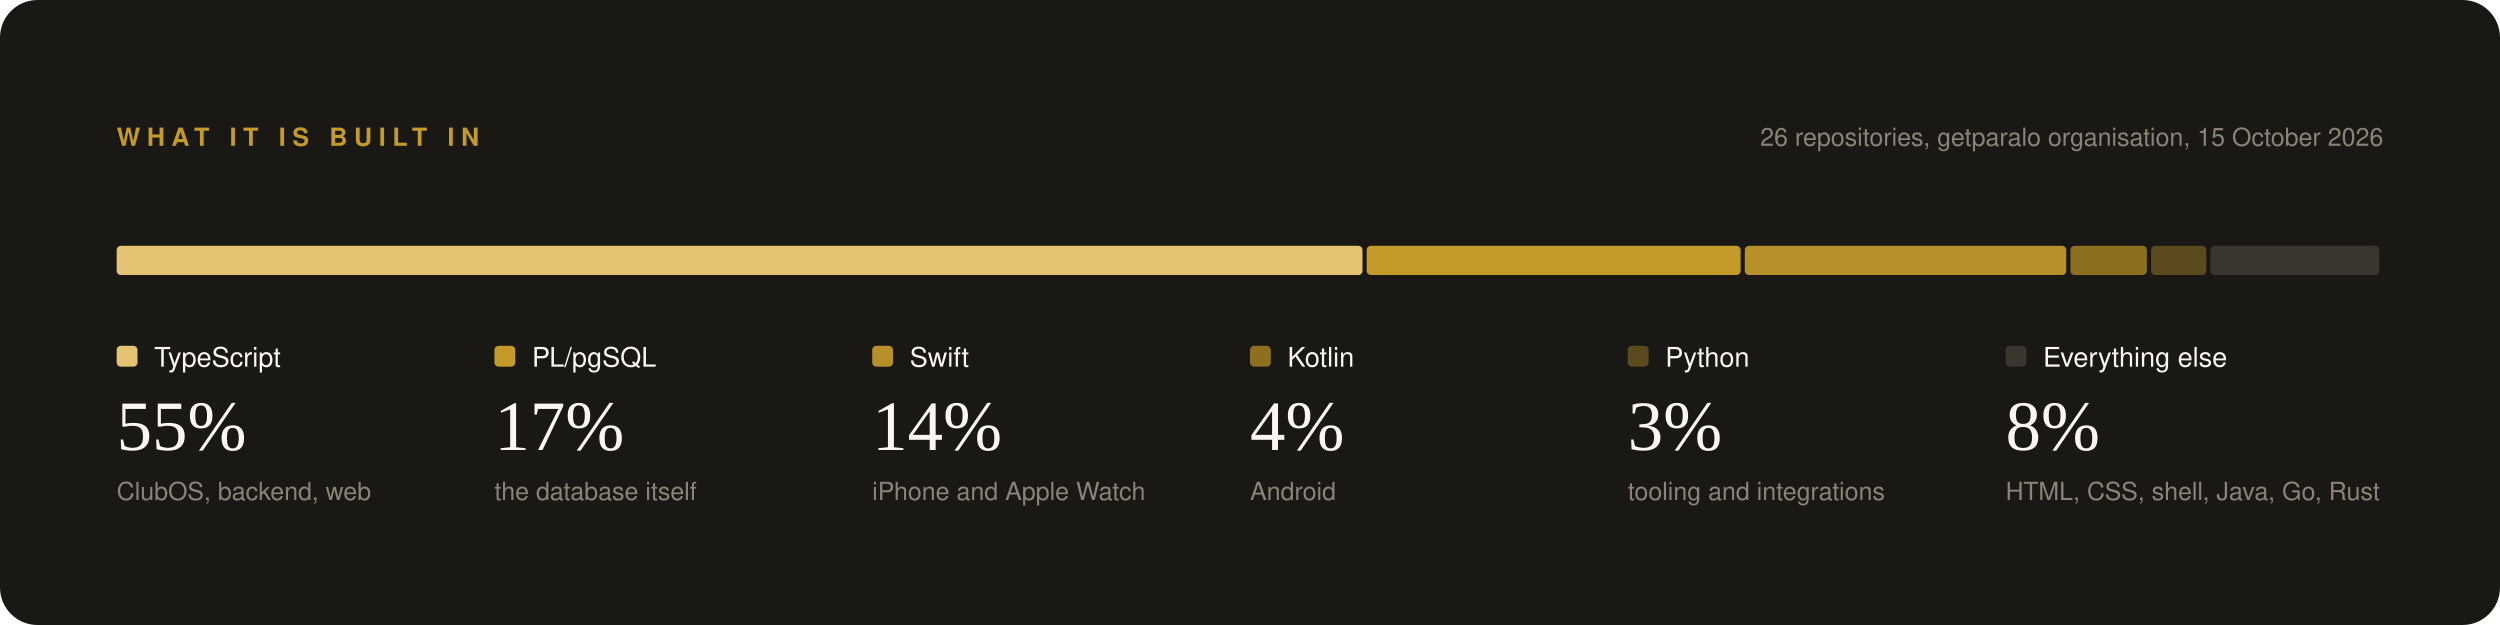
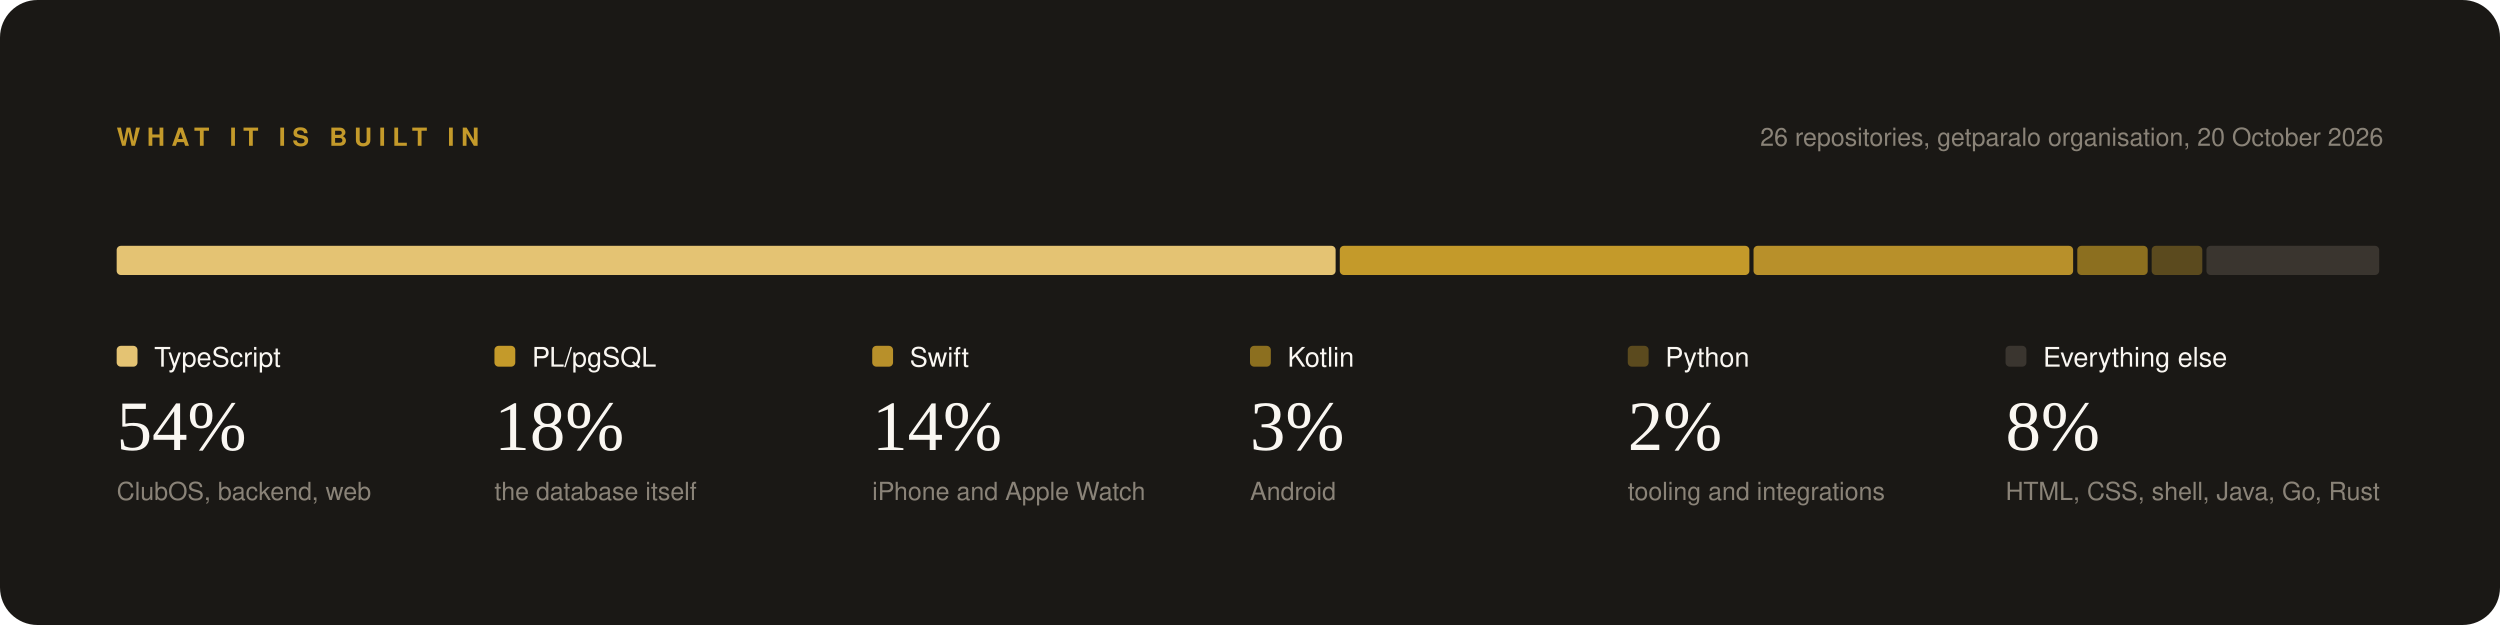
<svg xmlns="http://www.w3.org/2000/svg" width="1200" height="300" viewBox="0 0 1200 300" role="img" aria-label="Languages across Paralo repositories">
  <rect width="1200" height="300" rx="18" fill="#1A1815" />
  <text x="56" y="70" font-family="-apple-system, 'Helvetica Neue', Helvetica, Arial, sans-serif" font-size="12" letter-spacing="3.2" font-weight="600" fill="#C49A2A">WHAT IT IS BUILT IN</text>
-   <text x="1144" y="70" text-anchor="end" font-family="-apple-system, 'Helvetica Neue', Helvetica, Arial, sans-serif" font-size="12" fill="#8A8378">26 repositories, getparalo organisation, 15 October 2026</text>
-   <rect x="56.0" y="118" width="598.0" height="14" rx="2" fill="#E4C373">
-     <animate attributeName="width" values="0;0;598.0" keyTimes="0;0.125;1" dur="0.80s" begin="0s" fill="freeze" calcMode="spline" keySplines="0 0 1 1;0.2 0.7 0.2 1" />
+   <text x="1144" y="70" text-anchor="end" font-family="-apple-system, 'Helvetica Neue', Helvetica, Arial, sans-serif" font-size="12" fill="#8A8378">26 repositories, getparalo organisation, 20 October 2026</text>
+   <rect x="56.0" y="118" width="585.1" height="14" rx="2" fill="#E4C373">
+     <animate attributeName="width" values="0;0;585.1" keyTimes="0;0.125;1" dur="0.80s" begin="0s" fill="freeze" calcMode="spline" keySplines="0 0 1 1;0.2 0.7 0.2 1" />
  </rect>
-   <rect x="656.0" y="118" width="179.5" height="14" rx="2" fill="#C49A2A">
-     <animate attributeName="width" values="0;0;179.5" keyTimes="0;0.239;1" dur="0.92s" begin="0s" fill="freeze" calcMode="spline" keySplines="0 0 1 1;0.2 0.7 0.2 1" />
+   <rect x="643.1" y="118" width="196.6" height="14" rx="2" fill="#C49A2A">
+     <animate attributeName="width" values="0;0;196.6" keyTimes="0;0.239;1" dur="0.92s" begin="0s" fill="freeze" calcMode="spline" keySplines="0 0 1 1;0.2 0.7 0.2 1" />
  </rect>
-   <rect x="837.5" y="118" width="154.3" height="14" rx="2" fill="#B8902A">
-     <animate attributeName="width" values="0;0;154.3" keyTimes="0;0.327;1" dur="1.04s" begin="0s" fill="freeze" calcMode="spline" keySplines="0 0 1 1;0.2 0.7 0.2 1" />
+   <rect x="841.7" y="118" width="153.4" height="14" rx="2" fill="#B8902A">
+     <animate attributeName="width" values="0;0;153.4" keyTimes="0;0.327;1" dur="1.04s" begin="0s" fill="freeze" calcMode="spline" keySplines="0 0 1 1;0.2 0.7 0.2 1" />
  </rect>
-   <rect x="993.8" y="118" width="36.7" height="14" rx="2" fill="#8C6F1F">
-     <animate attributeName="width" values="0;0;36.7" keyTimes="0;0.397;1" dur="1.16s" begin="0s" fill="freeze" calcMode="spline" keySplines="0 0 1 1;0.2 0.7 0.2 1" />
+   <rect x="997.1" y="118" width="33.8" height="14" rx="2" fill="#8C6F1F">
+     <animate attributeName="width" values="0;0;33.8" keyTimes="0;0.397;1" dur="1.16s" begin="0s" fill="freeze" calcMode="spline" keySplines="0 0 1 1;0.2 0.7 0.2 1" />
  </rect>
-   <rect x="1032.5" y="118" width="26.5" height="14" rx="2" fill="#5B4A1E">
-     <animate attributeName="width" values="0;0;26.5" keyTimes="0;0.453;1" dur="1.28s" begin="0s" fill="freeze" calcMode="spline" keySplines="0 0 1 1;0.2 0.7 0.2 1" />
+   <rect x="1032.8" y="118" width="24.3" height="14" rx="2" fill="#5B4A1E">
+     <animate attributeName="width" values="0;0;24.3" keyTimes="0;0.453;1" dur="1.28s" begin="0s" fill="freeze" calcMode="spline" keySplines="0 0 1 1;0.2 0.7 0.2 1" />
  </rect>
-   <rect x="1061.0" y="118" width="81.0" height="14" rx="2" fill="#3A352F">
-     <animate attributeName="width" values="0;0;81.0" keyTimes="0;0.500;1" dur="1.40s" begin="0s" fill="freeze" calcMode="spline" keySplines="0 0 1 1;0.2 0.7 0.2 1" />
+   <rect x="1059.1" y="118" width="82.9" height="14" rx="2" fill="#3A352F">
+     <animate attributeName="width" values="0;0;82.9" keyTimes="0;0.500;1" dur="1.40s" begin="0s" fill="freeze" calcMode="spline" keySplines="0 0 1 1;0.2 0.7 0.2 1" />
  </rect>
  <rect x="56.0" y="166" width="10" height="10" rx="2" fill="#E4C373" />
  <text x="74.0" y="176" font-family="-apple-system, 'Helvetica Neue', Helvetica, Arial, sans-serif" font-size="13" fill="#FAF7F2">TypeScript</text>
-   <text x="56.0" y="216" font-family="Georgia, 'Times New Roman', Times, serif" font-size="34" fill="#FAF7F2">55%</text>
+   <text x="56.0" y="216" font-family="Georgia, 'Times New Roman', Times, serif" font-size="34" fill="#FAF7F2">54%</text>
  <text x="56.0" y="240" font-family="-apple-system, 'Helvetica Neue', Helvetica, Arial, sans-serif" font-size="12" fill="#8A8378">ClubOS, backend, web</text>
  <rect x="237.333" y="166" width="10" height="10" rx="2" fill="#C49A2A" />
  <text x="255.333" y="176" font-family="-apple-system, 'Helvetica Neue', Helvetica, Arial, sans-serif" font-size="13" fill="#FAF7F2">PL/pgSQL</text>
-   <text x="237.333" y="216" font-family="Georgia, 'Times New Roman', Times, serif" font-size="34" fill="#FAF7F2">17%</text>
+   <text x="237.333" y="216" font-family="Georgia, 'Times New Roman', Times, serif" font-size="34" fill="#FAF7F2">18%</text>
  <text x="237.333" y="240" font-family="-apple-system, 'Helvetica Neue', Helvetica, Arial, sans-serif" font-size="12" fill="#8A8378">the database itself</text>
  <rect x="418.667" y="166" width="10" height="10" rx="2" fill="#B8902A" />
  <text x="436.667" y="176" font-family="-apple-system, 'Helvetica Neue', Helvetica, Arial, sans-serif" font-size="13" fill="#FAF7F2">Swift</text>
  <text x="418.667" y="216" font-family="Georgia, 'Times New Roman', Times, serif" font-size="34" fill="#FAF7F2">14%</text>
  <text x="418.667" y="240" font-family="-apple-system, 'Helvetica Neue', Helvetica, Arial, sans-serif" font-size="12" fill="#8A8378">iPhone and Apple Watch</text>
  <rect x="600.0" y="166" width="10" height="10" rx="2" fill="#8C6F1F" />
  <text x="618.0" y="176" font-family="-apple-system, 'Helvetica Neue', Helvetica, Arial, sans-serif" font-size="13" fill="#FAF7F2">Kotlin</text>
-   <text x="600.0" y="216" font-family="Georgia, 'Times New Roman', Times, serif" font-size="34" fill="#FAF7F2">4%</text>
+   <text x="600.0" y="216" font-family="Georgia, 'Times New Roman', Times, serif" font-size="34" fill="#FAF7F2">3%</text>
  <text x="600.0" y="240" font-family="-apple-system, 'Helvetica Neue', Helvetica, Arial, sans-serif" font-size="12" fill="#8A8378">Android</text>
  <rect x="781.333" y="166" width="10" height="10" rx="2" fill="#5B4A1E" />
  <text x="799.333" y="176" font-family="-apple-system, 'Helvetica Neue', Helvetica, Arial, sans-serif" font-size="13" fill="#FAF7F2">Python</text>
-   <text x="781.333" y="216" font-family="Georgia, 'Times New Roman', Times, serif" font-size="34" fill="#FAF7F2">3%</text>
+   <text x="781.333" y="216" font-family="Georgia, 'Times New Roman', Times, serif" font-size="34" fill="#FAF7F2">2%</text>
  <text x="781.333" y="240" font-family="-apple-system, 'Helvetica Neue', Helvetica, Arial, sans-serif" font-size="12" fill="#8A8378">tooling and integrations</text>
  <rect x="962.667" y="166" width="10" height="10" rx="2" fill="#3A352F" />
  <text x="980.667" y="176" font-family="-apple-system, 'Helvetica Neue', Helvetica, Arial, sans-serif" font-size="13" fill="#FAF7F2">Everything else</text>
  <text x="962.667" y="216" font-family="Georgia, 'Times New Roman', Times, serif" font-size="34" fill="#FAF7F2">8%</text>
  <text x="962.667" y="240" font-family="-apple-system, 'Helvetica Neue', Helvetica, Arial, sans-serif" font-size="12" fill="#8A8378">HTML, CSS, shell, Java, Go, Rust</text>
</svg>
